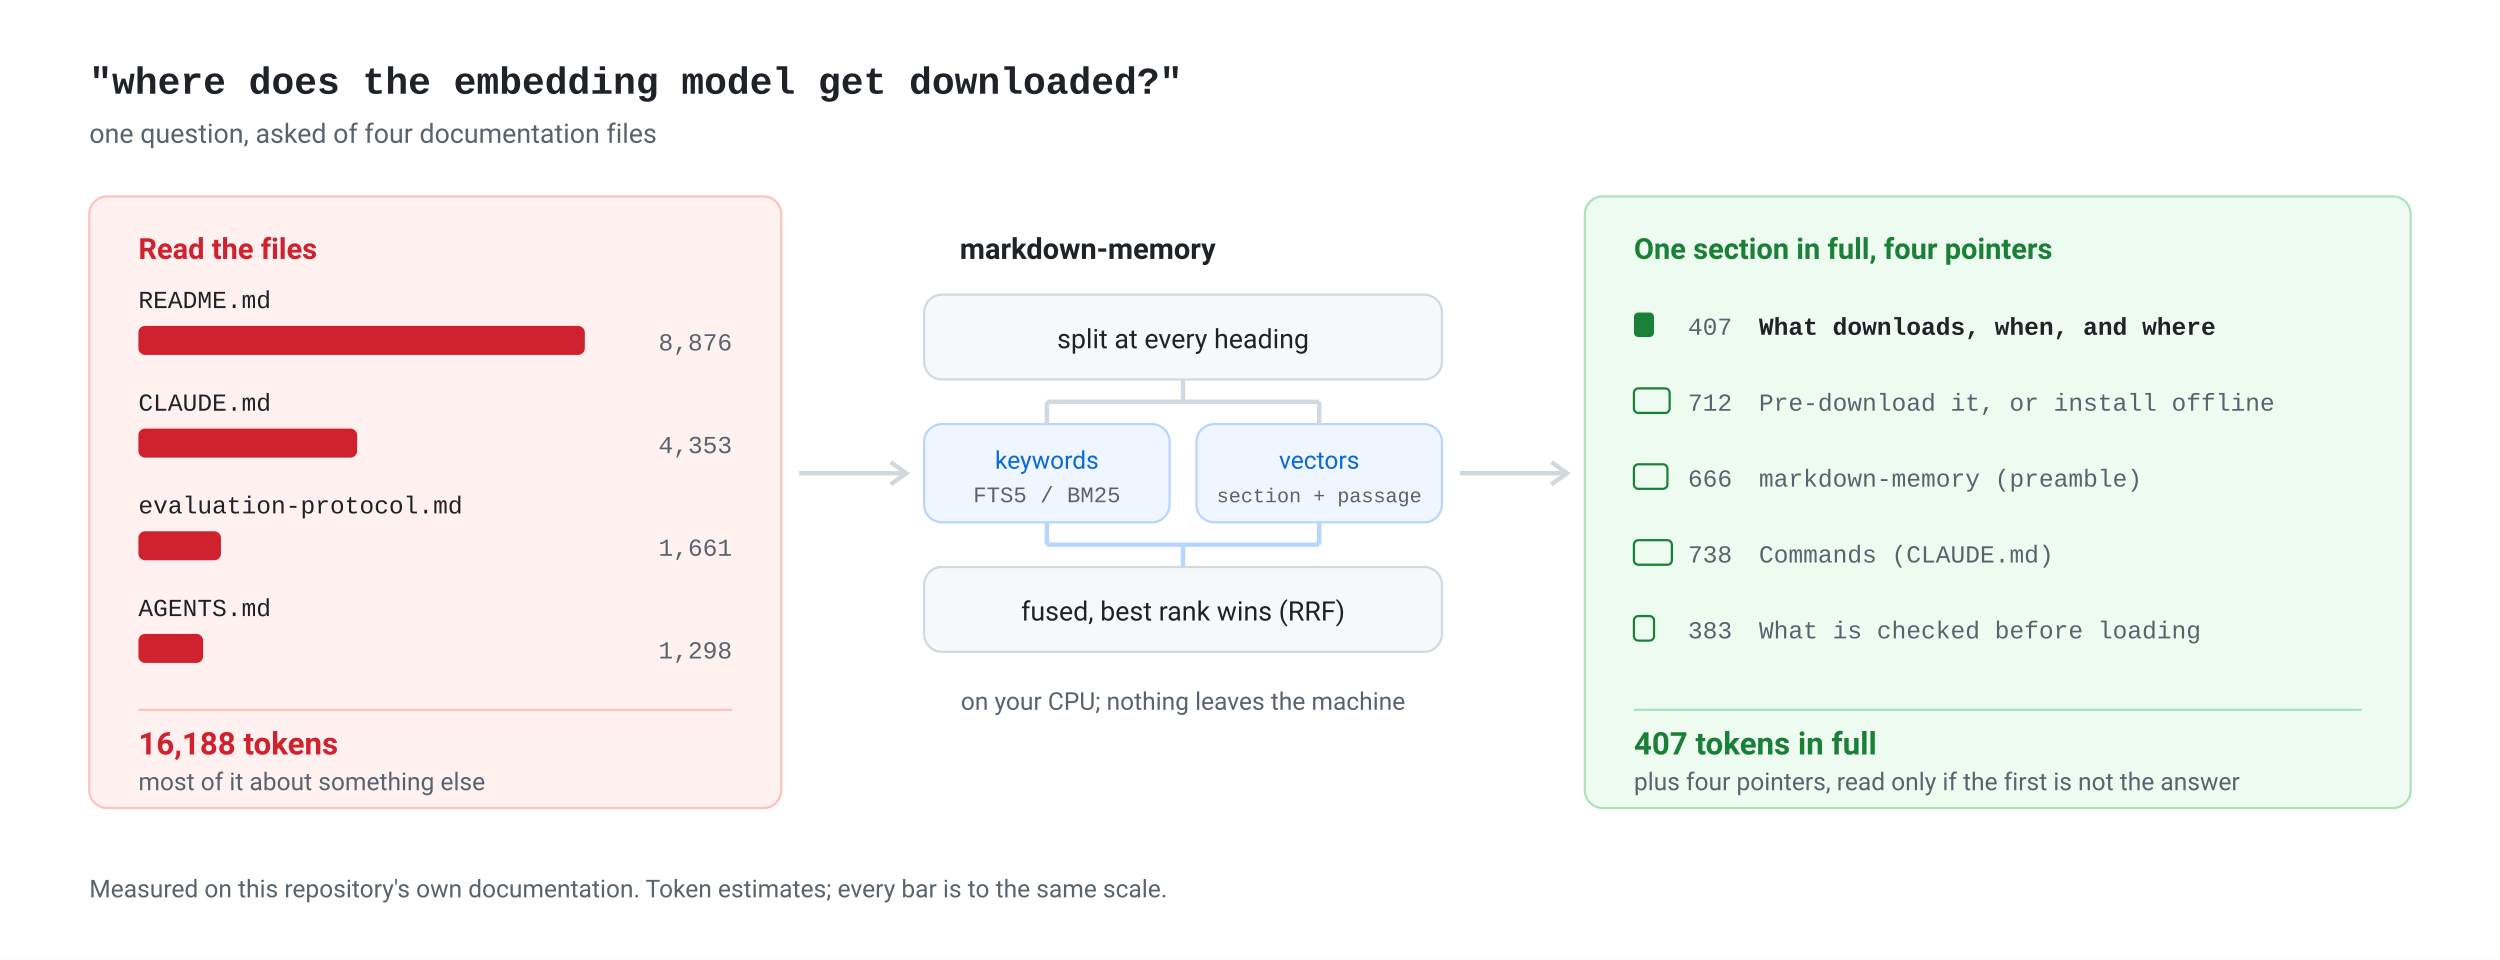
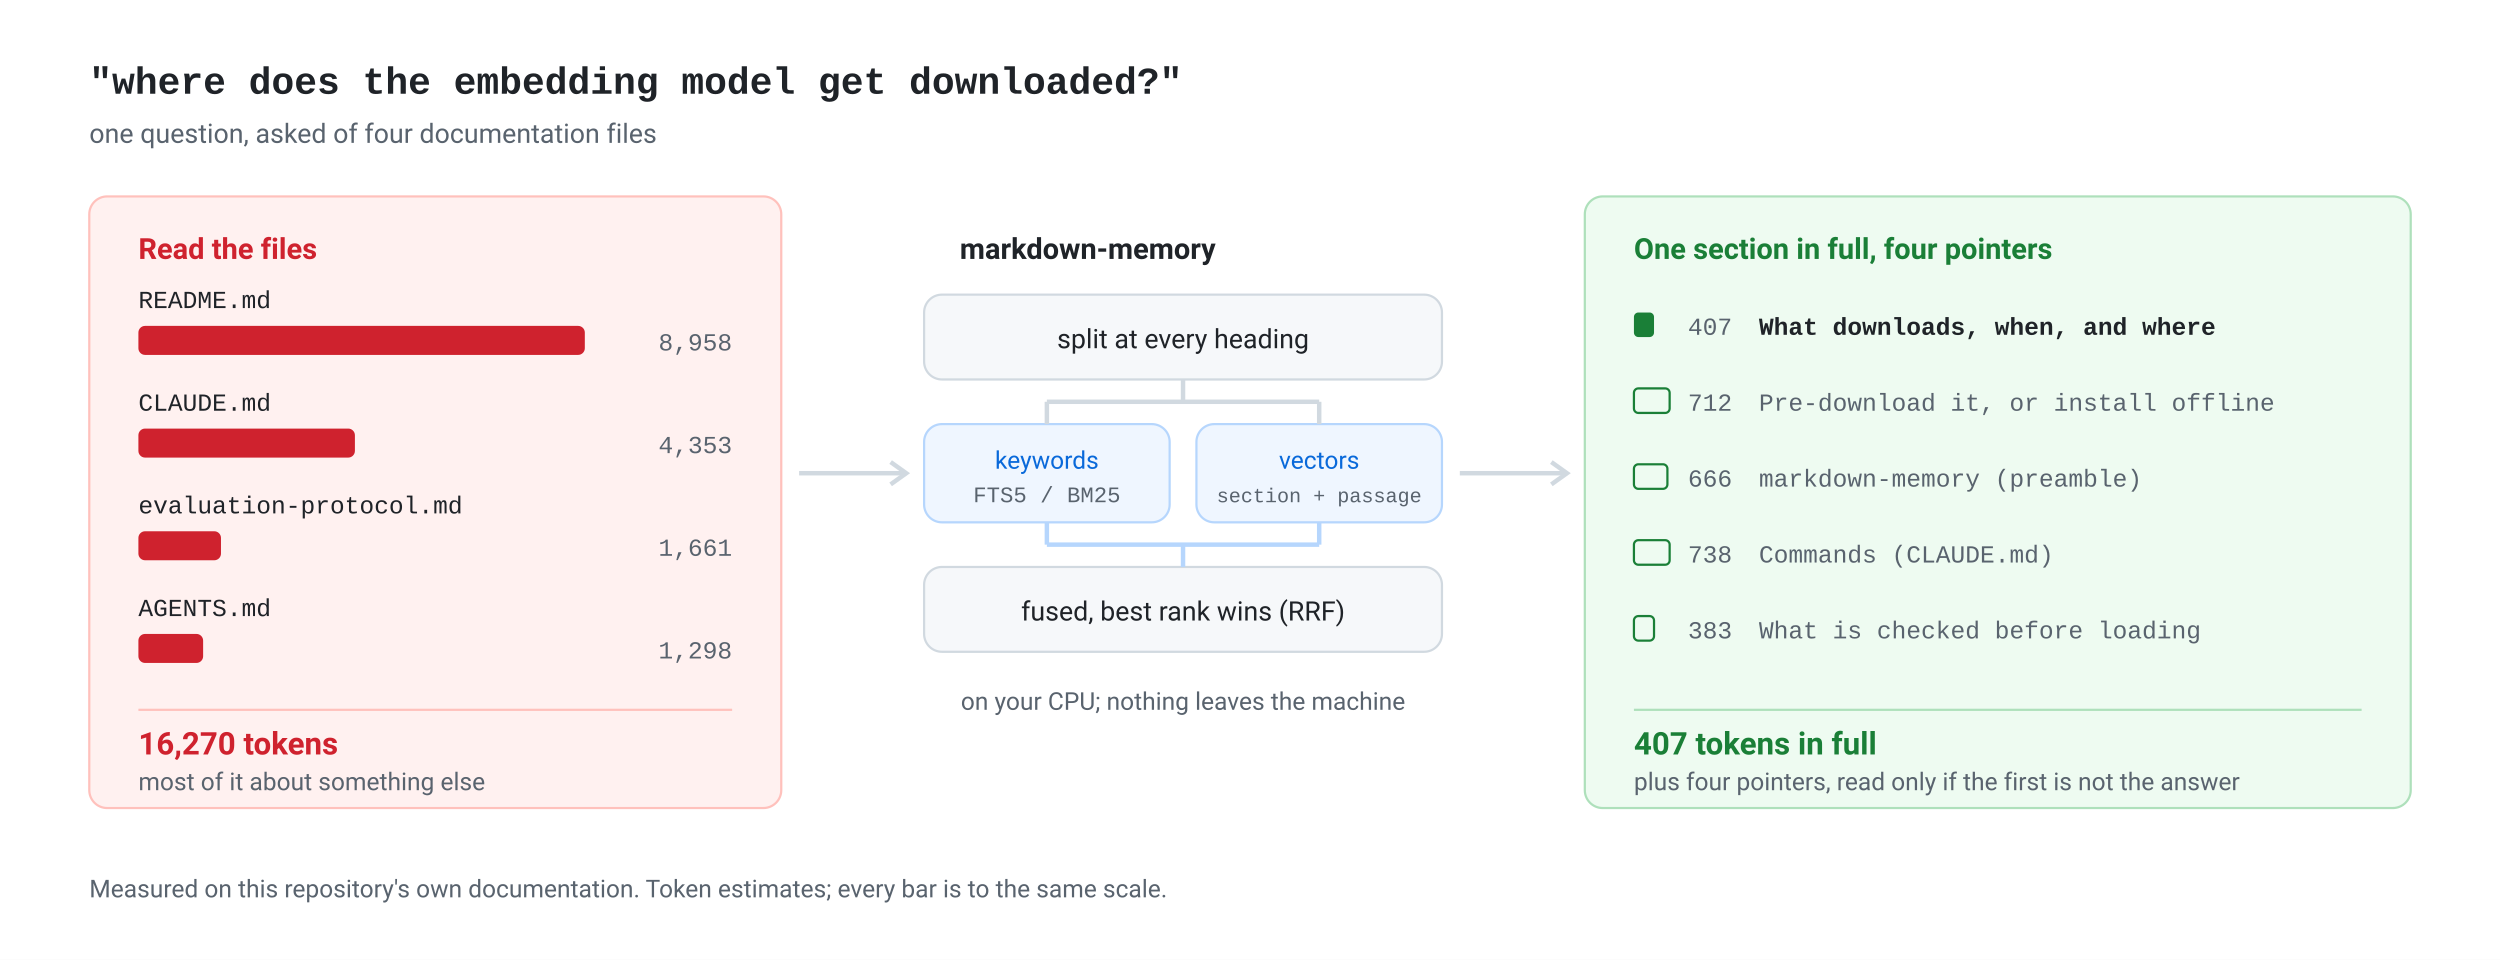
- <svg xmlns="http://www.w3.org/2000/svg" viewBox="0 0 1120 430" width="1120" height="430" role="img" aria-label="One question: reading four whole files costs 16,188 tokens; markdown-memory returns the section that answers in full, 407 tokens, with four pointers to the rest.">
+ <svg xmlns="http://www.w3.org/2000/svg" viewBox="0 0 1120 430" width="1120" height="430" role="img" aria-label="One question: reading four whole files costs 16,270 tokens; markdown-memory returns the section that answers in full, 407 tokens, with four pointers to the rest.">
  <rect width="1120" height="430" fill="#ffffff" />
  <text x="40" y="42" font-family="ui-monospace,SFMono-Regular,Menlo,Consolas,'Liberation Mono',monospace" font-size="17" font-weight="600" fill="#1f2328" text-anchor="start">"where does the embedding model get downloaded?"</text>
  <text x="40" y="64" font-family="ui-sans-serif,-apple-system,BlinkMacSystemFont,'Segoe UI',Roboto,'Helvetica Neue',Arial,sans-serif" font-size="12" font-weight="400" fill="#59636e" text-anchor="start">one question, asked of four documentation files</text>
  <rect x="40" y="88" width="310" height="274" rx="8" fill="#fff1f0" stroke="#ffc1bc" stroke-width="1" />
  <text x="62" y="116" font-family="ui-sans-serif,-apple-system,BlinkMacSystemFont,'Segoe UI',Roboto,'Helvetica Neue',Arial,sans-serif" font-size="13" font-weight="600" fill="#cf222e" text-anchor="start">Read the files</text>
  <text x="62" y="138" font-family="ui-monospace,SFMono-Regular,Menlo,Consolas,'Liberation Mono',monospace" font-size="11" font-weight="400" fill="#1f2328" text-anchor="start">README.md</text>
  <rect x="62" y="146" width="200" height="13" rx="3" fill="#cf222e" stroke="none" stroke-width="1" />
-   <text x="328" y="157" font-family="ui-monospace,SFMono-Regular,Menlo,Consolas,'Liberation Mono',monospace" font-size="11" font-weight="400" fill="#59636e" text-anchor="end">8,876</text>
+   <text x="328" y="157" font-family="ui-monospace,SFMono-Regular,Menlo,Consolas,'Liberation Mono',monospace" font-size="11" font-weight="400" fill="#59636e" text-anchor="end">8,958</text>
  <text x="62" y="184" font-family="ui-monospace,SFMono-Regular,Menlo,Consolas,'Liberation Mono',monospace" font-size="11" font-weight="400" fill="#1f2328" text-anchor="start">CLAUDE.md</text>
-   <rect x="62" y="192" width="98" height="13" rx="3" fill="#cf222e" stroke="none" stroke-width="1" />
+   <rect x="62" y="192" width="97" height="13" rx="3" fill="#cf222e" stroke="none" stroke-width="1" />
  <text x="328" y="203" font-family="ui-monospace,SFMono-Regular,Menlo,Consolas,'Liberation Mono',monospace" font-size="11" font-weight="400" fill="#59636e" text-anchor="end">4,353</text>
  <text x="62" y="230" font-family="ui-monospace,SFMono-Regular,Menlo,Consolas,'Liberation Mono',monospace" font-size="11" font-weight="400" fill="#1f2328" text-anchor="start">evaluation-protocol.md</text>
  <rect x="62" y="238" width="37" height="13" rx="3" fill="#cf222e" stroke="none" stroke-width="1" />
  <text x="328" y="249" font-family="ui-monospace,SFMono-Regular,Menlo,Consolas,'Liberation Mono',monospace" font-size="11" font-weight="400" fill="#59636e" text-anchor="end">1,661</text>
  <text x="62" y="276" font-family="ui-monospace,SFMono-Regular,Menlo,Consolas,'Liberation Mono',monospace" font-size="11" font-weight="400" fill="#1f2328" text-anchor="start">AGENTS.md</text>
  <rect x="62" y="284" width="29" height="13" rx="3" fill="#cf222e" stroke="none" stroke-width="1" />
  <text x="328" y="295" font-family="ui-monospace,SFMono-Regular,Menlo,Consolas,'Liberation Mono',monospace" font-size="11" font-weight="400" fill="#59636e" text-anchor="end">1,298</text>
  <path d="M62 318 L328 318" stroke="#ffc1bc" stroke-width="1" />
-   <text x="62" y="338" font-family="ui-sans-serif,-apple-system,BlinkMacSystemFont,'Segoe UI',Roboto,'Helvetica Neue',Arial,sans-serif" font-size="14" font-weight="600" fill="#cf222e" text-anchor="start">16,188 tokens</text>
+   <text x="62" y="338" font-family="ui-sans-serif,-apple-system,BlinkMacSystemFont,'Segoe UI',Roboto,'Helvetica Neue',Arial,sans-serif" font-size="14" font-weight="600" fill="#cf222e" text-anchor="start">16,270 tokens</text>
  <text x="62" y="354" font-family="ui-sans-serif,-apple-system,BlinkMacSystemFont,'Segoe UI',Roboto,'Helvetica Neue',Arial,sans-serif" font-size="11" font-weight="400" fill="#59636e" text-anchor="start">most of it about something else</text>
  <text x="430" y="116" font-family="ui-sans-serif,-apple-system,BlinkMacSystemFont,'Segoe UI',Roboto,'Helvetica Neue',Arial,sans-serif" font-size="13" font-weight="600" fill="#1f2328" text-anchor="start">markdown-memory</text>
  <rect x="414" y="132" width="232" height="38" rx="8" fill="#f6f8fa" stroke="#d1d9e0" stroke-width="1" />
  <text x="530" y="156" font-family="ui-sans-serif,-apple-system,BlinkMacSystemFont,'Segoe UI',Roboto,'Helvetica Neue',Arial,sans-serif" font-size="12" font-weight="400" fill="#1f2328" text-anchor="middle">split at every heading</text>
  <rect x="414" y="190" width="110" height="44" rx="8" fill="#eff6ff" stroke="#b6d6fd" stroke-width="1" />
  <text x="469" y="210" font-family="ui-sans-serif,-apple-system,BlinkMacSystemFont,'Segoe UI',Roboto,'Helvetica Neue',Arial,sans-serif" font-size="11" font-weight="400" fill="#0969da" text-anchor="middle">keywords</text>
  <text x="469" y="225" font-family="ui-monospace,SFMono-Regular,Menlo,Consolas,'Liberation Mono',monospace" font-size="10" font-weight="400" fill="#59636e" text-anchor="middle">FTS5 / BM25</text>
  <rect x="536" y="190" width="110" height="44" rx="8" fill="#eff6ff" stroke="#b6d6fd" stroke-width="1" />
  <text x="591" y="210" font-family="ui-sans-serif,-apple-system,BlinkMacSystemFont,'Segoe UI',Roboto,'Helvetica Neue',Arial,sans-serif" font-size="11" font-weight="400" fill="#0969da" text-anchor="middle">vectors</text>
  <text x="591" y="225" font-family="ui-monospace,SFMono-Regular,Menlo,Consolas,'Liberation Mono',monospace" font-size="9" font-weight="400" fill="#59636e" text-anchor="middle">section + passage</text>
  <rect x="414" y="254" width="232" height="38" rx="8" fill="#f6f8fa" stroke="#d1d9e0" stroke-width="1" />
  <text x="530" y="278" font-family="ui-sans-serif,-apple-system,BlinkMacSystemFont,'Segoe UI',Roboto,'Helvetica Neue',Arial,sans-serif" font-size="12" font-weight="400" fill="#1f2328" text-anchor="middle">fused, best rank wins (RRF)</text>
  <path d="M530 170 L530 180 M469 180 L591 180 M469 180 L469 190 M591 180 L591 190" stroke="#d1d9e0" stroke-width="2" fill="none" />
  <path d="M469 234 L469 244 M591 234 L591 244 M469 244 L591 244 M530 244 L530 254" stroke="#b6d6fd" stroke-width="2" fill="none" />
  <text x="530" y="318" font-family="ui-sans-serif,-apple-system,BlinkMacSystemFont,'Segoe UI',Roboto,'Helvetica Neue',Arial,sans-serif" font-size="11" font-weight="400" fill="#59636e" text-anchor="middle">on your CPU; nothing leaves the machine</text>
  <path d="M358 212 L406 212" stroke="#d1d9e0" stroke-width="2" fill="none" />
  <path d="M399 207 L406 212 L399 217" fill="none" stroke="#d1d9e0" stroke-width="2" />
  <path d="M654 212 L702 212" stroke="#d1d9e0" stroke-width="2" fill="none" />
  <path d="M695 207 L702 212 L695 217" fill="none" stroke="#d1d9e0" stroke-width="2" />
  <rect x="710" y="88" width="370" height="274" rx="8" fill="#eefbf1" stroke="#aee0bb" stroke-width="1" />
  <text x="732" y="116" font-family="ui-sans-serif,-apple-system,BlinkMacSystemFont,'Segoe UI',Roboto,'Helvetica Neue',Arial,sans-serif" font-size="13" font-weight="600" fill="#1a7f37" text-anchor="start">One section in full, four pointers</text>
  <rect x="732" y="140" width="9" height="11" rx="2" fill="#1a7f37" stroke="none" stroke-width="1" />
  <text x="776" y="150" font-family="ui-monospace,SFMono-Regular,Menlo,Consolas,'Liberation Mono',monospace" font-size="11" font-weight="400" fill="#59636e" text-anchor="end">407</text>
  <text x="788" y="150" font-family="ui-monospace,SFMono-Regular,Menlo,Consolas,'Liberation Mono',monospace" font-size="11" font-weight="600" fill="#1f2328" text-anchor="start">What downloads, when, and where</text>
  <rect x="732" y="174" width="16" height="11" rx="2" fill="none" stroke="#1a7f37" stroke-width="1" />
  <text x="776" y="184" font-family="ui-monospace,SFMono-Regular,Menlo,Consolas,'Liberation Mono',monospace" font-size="11" font-weight="400" fill="#59636e" text-anchor="end">712</text>
  <text x="788" y="184" font-family="ui-monospace,SFMono-Regular,Menlo,Consolas,'Liberation Mono',monospace" font-size="11" font-weight="400" fill="#59636e" text-anchor="start">Pre-download it, or install offline</text>
  <rect x="732" y="208" width="15" height="11" rx="2" fill="none" stroke="#1a7f37" stroke-width="1" />
  <text x="776" y="218" font-family="ui-monospace,SFMono-Regular,Menlo,Consolas,'Liberation Mono',monospace" font-size="11" font-weight="400" fill="#59636e" text-anchor="end">666</text>
  <text x="788" y="218" font-family="ui-monospace,SFMono-Regular,Menlo,Consolas,'Liberation Mono',monospace" font-size="11" font-weight="400" fill="#59636e" text-anchor="start">markdown-memory  (preamble)</text>
-   <rect x="732" y="242" width="17" height="11" rx="2" fill="none" stroke="#1a7f37" stroke-width="1" />
+   <rect x="732" y="242" width="16" height="11" rx="2" fill="none" stroke="#1a7f37" stroke-width="1" />
  <text x="776" y="252" font-family="ui-monospace,SFMono-Regular,Menlo,Consolas,'Liberation Mono',monospace" font-size="11" font-weight="400" fill="#59636e" text-anchor="end">738</text>
  <text x="788" y="252" font-family="ui-monospace,SFMono-Regular,Menlo,Consolas,'Liberation Mono',monospace" font-size="11" font-weight="400" fill="#59636e" text-anchor="start">Commands  (CLAUDE.md)</text>
  <rect x="732" y="276" width="9" height="11" rx="2" fill="none" stroke="#1a7f37" stroke-width="1" />
  <text x="776" y="286" font-family="ui-monospace,SFMono-Regular,Menlo,Consolas,'Liberation Mono',monospace" font-size="11" font-weight="400" fill="#59636e" text-anchor="end">383</text>
  <text x="788" y="286" font-family="ui-monospace,SFMono-Regular,Menlo,Consolas,'Liberation Mono',monospace" font-size="11" font-weight="400" fill="#59636e" text-anchor="start">What is checked before loading</text>
  <path d="M732 318 L1058 318" stroke="#aee0bb" stroke-width="1" />
  <text x="732" y="338" font-family="ui-sans-serif,-apple-system,BlinkMacSystemFont,'Segoe UI',Roboto,'Helvetica Neue',Arial,sans-serif" font-size="14" font-weight="600" fill="#1a7f37" text-anchor="start">407 tokens in full</text>
  <text x="732" y="354" font-family="ui-sans-serif,-apple-system,BlinkMacSystemFont,'Segoe UI',Roboto,'Helvetica Neue',Arial,sans-serif" font-size="11" font-weight="400" fill="#59636e" text-anchor="start">plus four pointers, read only if the first is not the answer</text>
  <text x="40" y="402" font-family="ui-sans-serif,-apple-system,BlinkMacSystemFont,'Segoe UI',Roboto,'Helvetica Neue',Arial,sans-serif" font-size="11" font-weight="400" fill="#59636e" text-anchor="start">Measured on this repository's own documentation. Token estimates; every bar is to the same scale.</text>
</svg>
